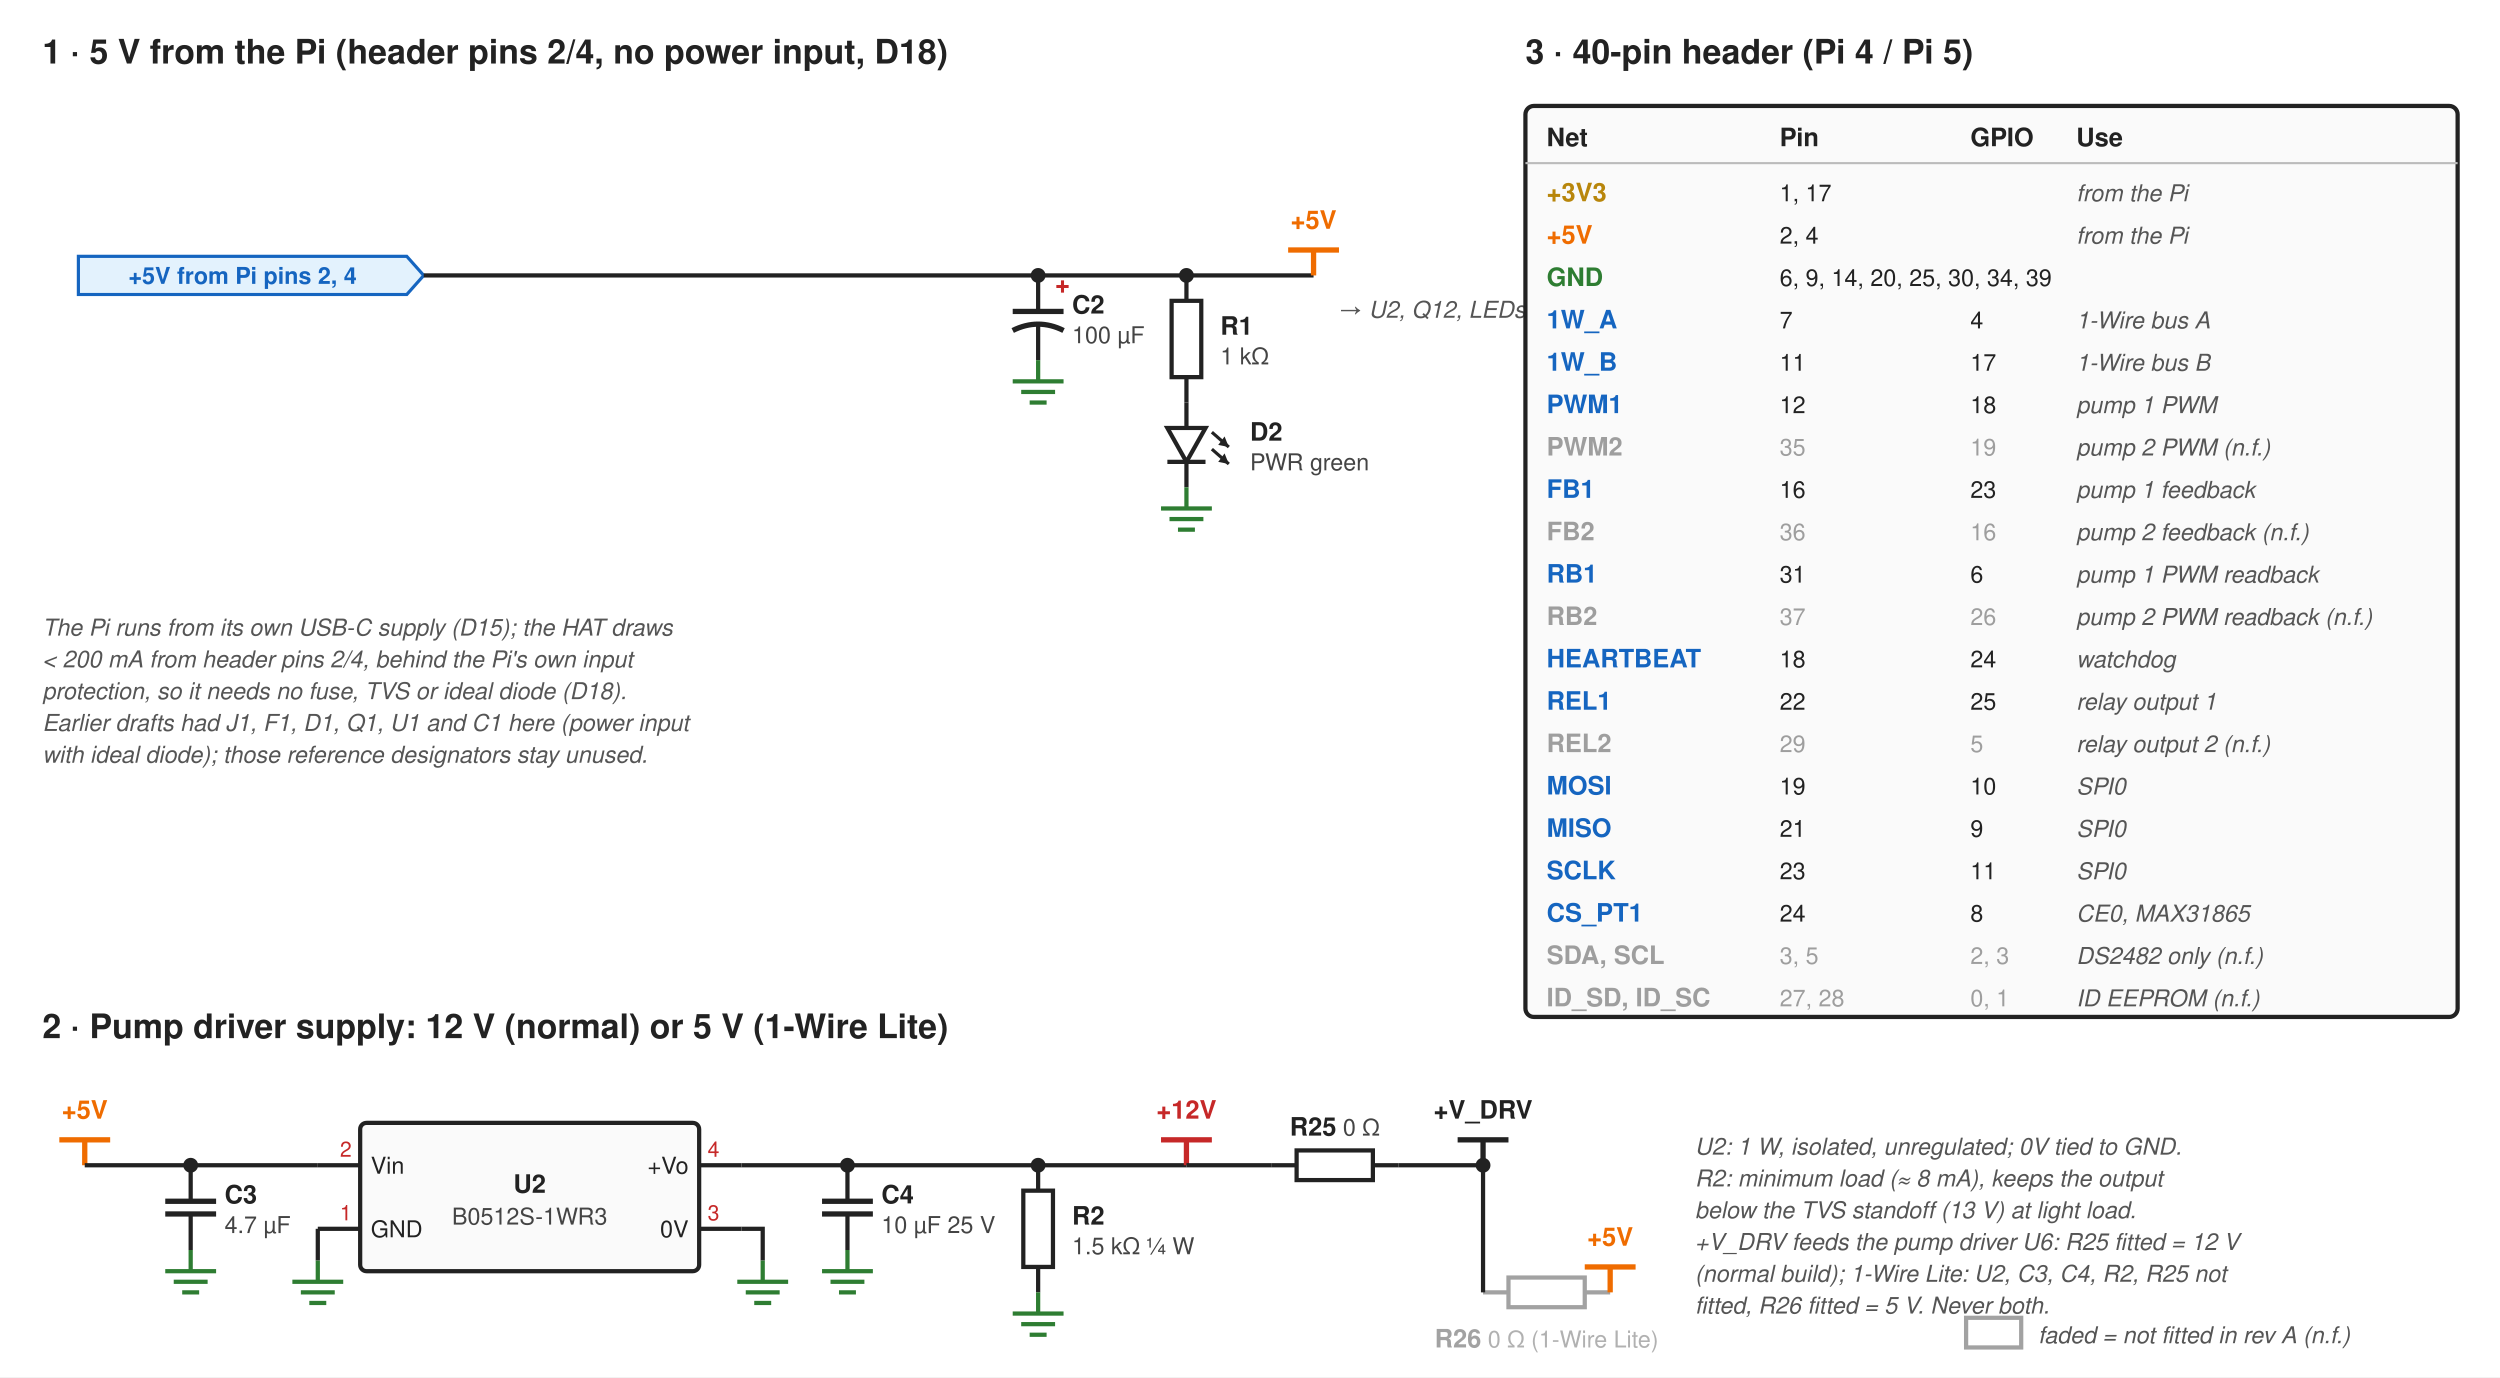
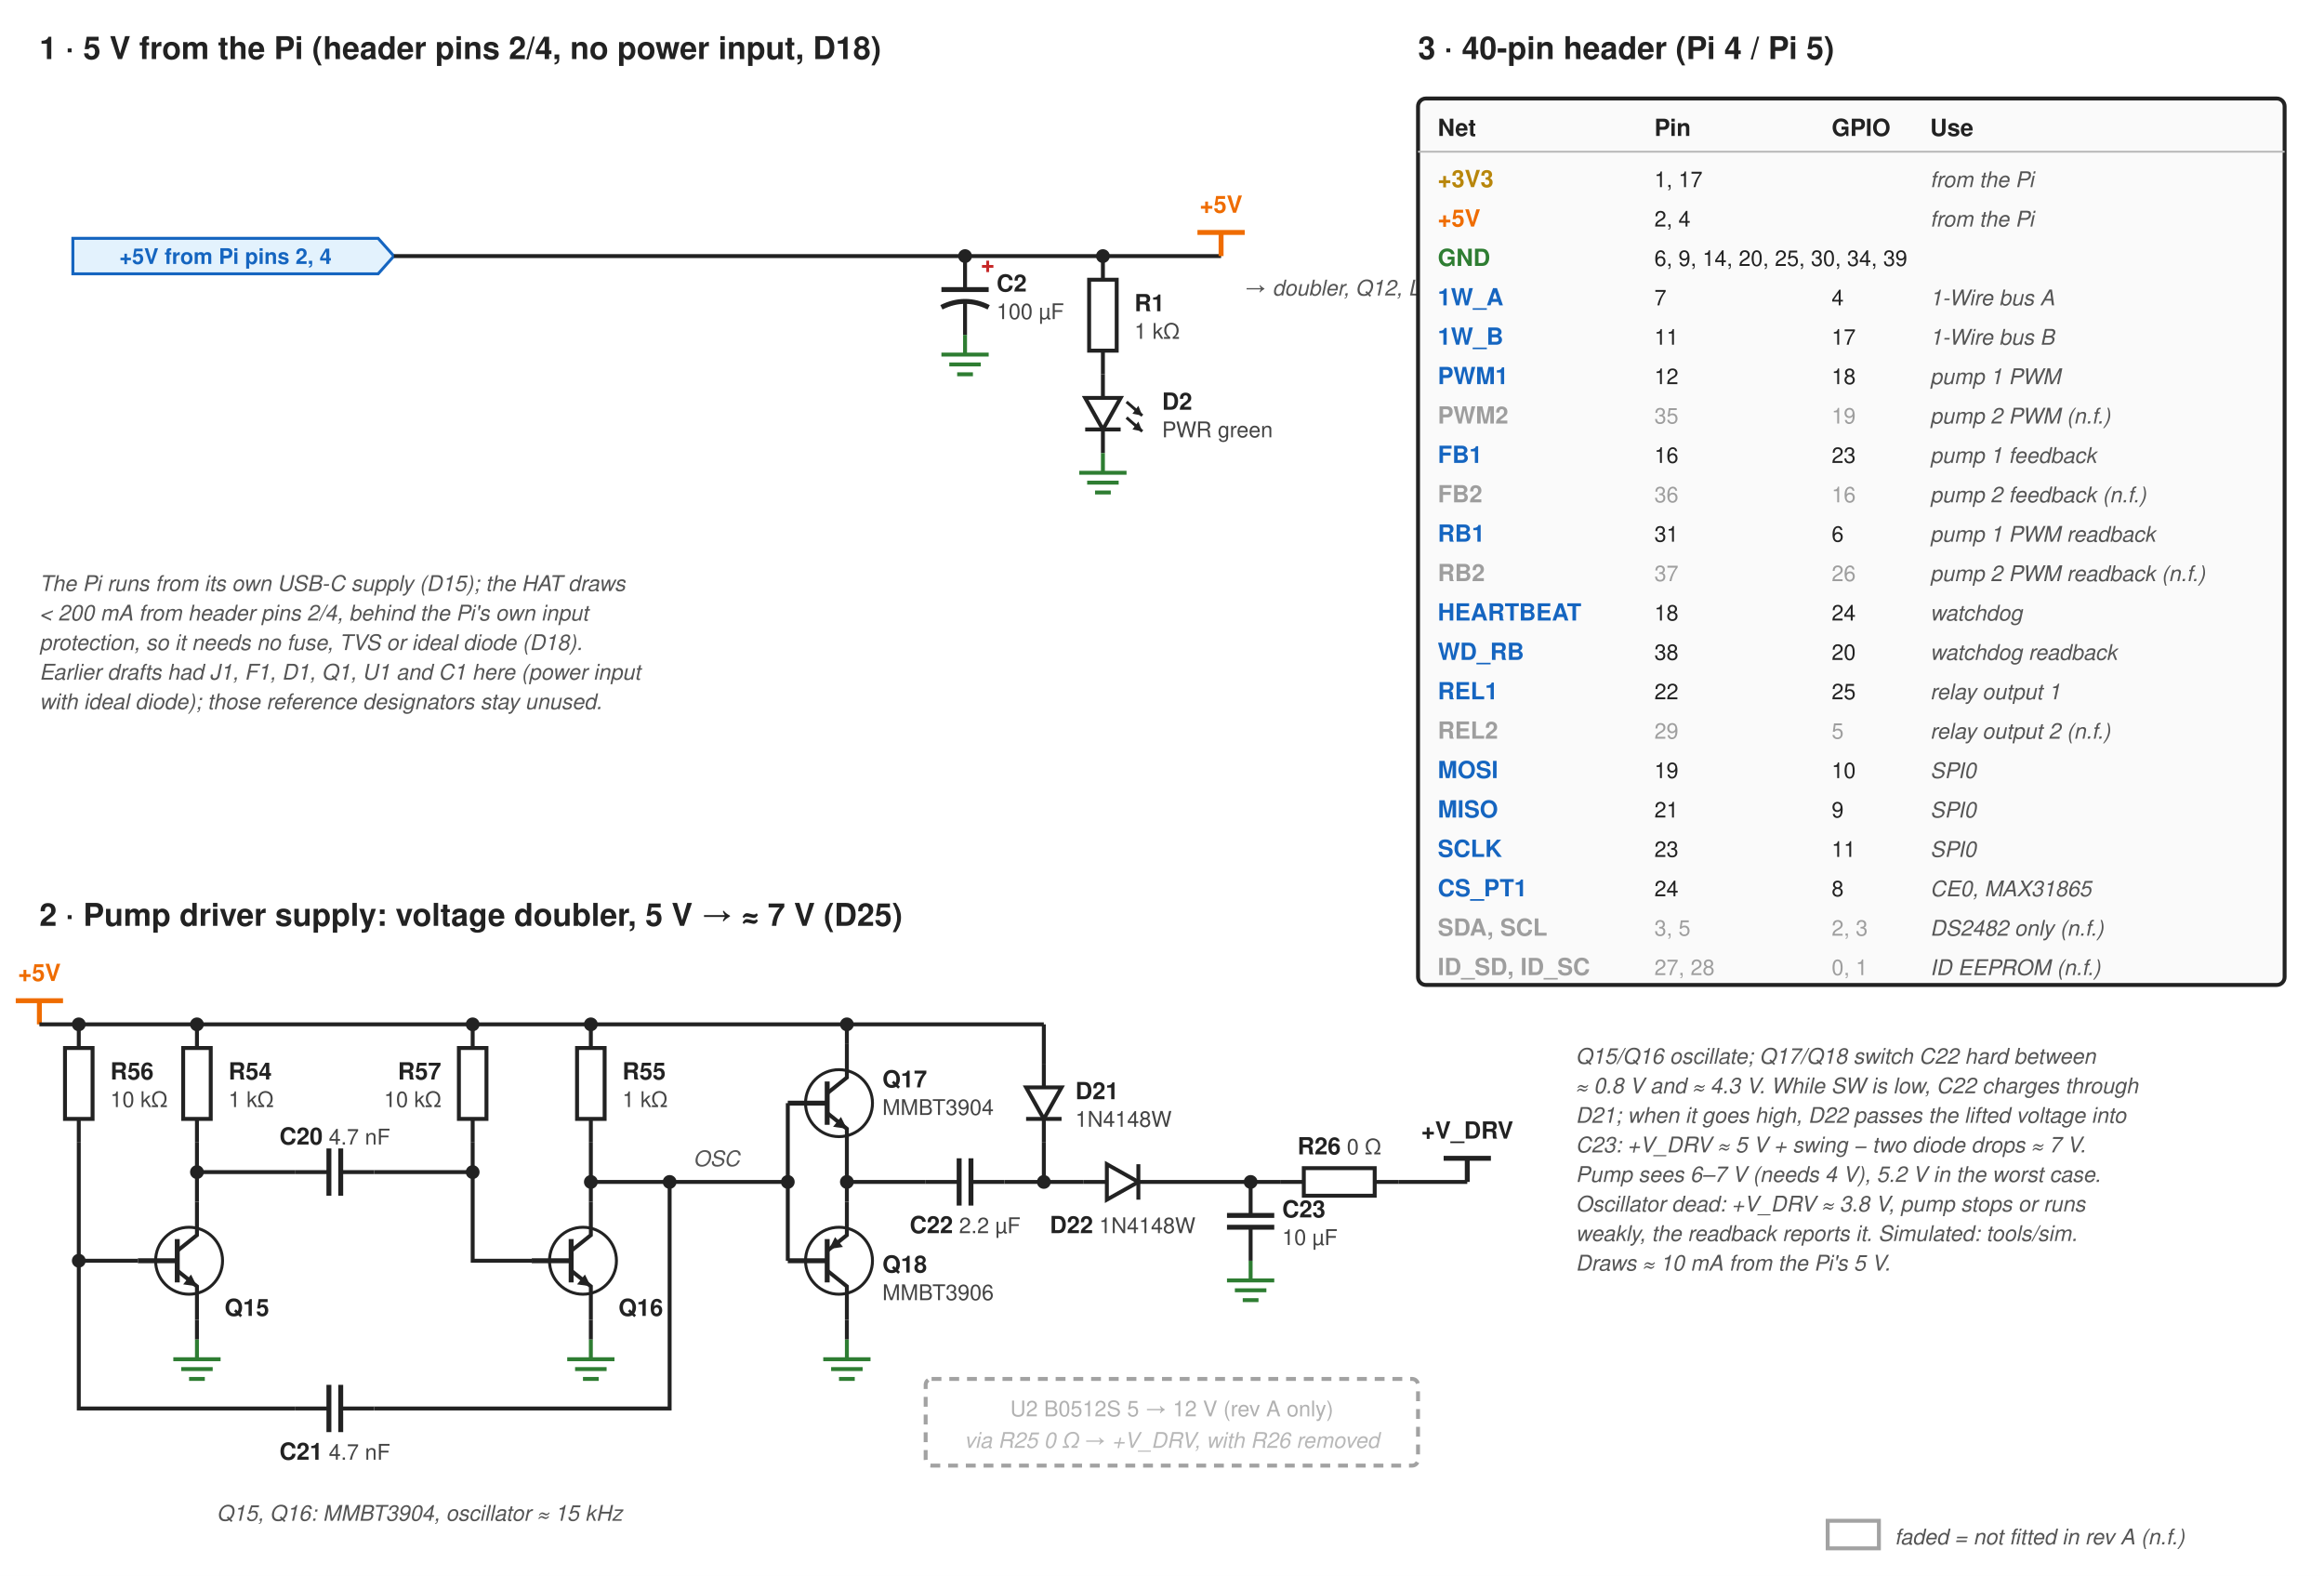
- <svg xmlns="http://www.w3.org/2000/svg" width="1180" height="650" viewBox="0 0 1180 650" font-family="Helvetica, Arial, sans-serif">
+ <svg xmlns="http://www.w3.org/2000/svg" width="1180" height="800" viewBox="0 0 1180 800" font-family="Helvetica, Arial, sans-serif">
  <style>.w{stroke:#222;stroke-width:2;fill:none}.b{stroke:#222;stroke-width:2;fill:white}.r{font-size:12px;font-weight:bold;fill:#222}.v{font-size:11px;fill:#444}.pn{font-size:11px;fill:#222}.num{font-size:10px;fill:#c62828}.n{font-size:11px;fill:#555;font-style:italic}.h{font-size:16px;font-weight:bold;fill:#222}</style>
-   <rect width="1180" height="650" fill="white" />
+   <rect width="1180" height="800" fill="white" />
  <text x="20" y="30" class="h" text-anchor="start">1 · 5 V from the Pi (header pins 2/4, no power input, D18)</text>
  <polygon points="200,130 192,121 37,121 37,139 192,139" style="fill:#e3f2fd;stroke:#1565c0;stroke-width:1.5" />
  <text x="114.5" y="134" class="pn" text-anchor="middle" style="font-weight:bold;fill:#1565c0">+5V from Pi pins 2, 4</text>
  <path class="w" d="M200 130 L620 130" />
  <circle cx="490" cy="130" r="3.5" fill="#222" />
  <g transform="translate(490 130) rotate(90)">
    <path class="w" d="M0 0 H17" />
    <path class="w" d="M23 0 H40" />
    <path class="w" d="M17 -12 V12" style="stroke-width:2.5" />
    <path class="w" d="M26 -12 Q20 0 26 12" style="stroke-width:2.5" />
    <text x="8" y="-8" style="font-size:12px;font-weight:bold;fill:#c62828" transform="rotate(-90 8 -8)">+</text>
  </g>
  <text x="506.0" y="148.0" class="r" text-anchor="start">C2</text>
  <text x="506.0" y="162.0" class="v" text-anchor="start">100 µF</text>
  <path d="M490 170 V180 M478 180 H502 M482 185 H498 M486 190 H494" style="stroke:#2e7d32;stroke-width:2;fill:none" />
  <circle cx="560" cy="130" r="3.5" fill="#222" />
  <g transform="translate(560 130) rotate(90)">
    <path class="w" d="M0 0 H12" />
    <path class="w" d="M48 0 H60" />
    <rect class="b" x="12" y="-7" width="36" height="14" />
  </g>
  <text x="576.0" y="158.0" class="r" text-anchor="start">R1</text>
  <text x="576.0" y="172.0" class="v" text-anchor="start">1 kΩ</text>
  <g transform="translate(560 190) rotate(90)">
    <path class="w" d="M0 0 H12" />
    <path class="w" d="M28 0 H40" />
    <path d="M12 -9 L28 0 L12 9 Z" style="fill:white;stroke:#222;stroke-width:2" />
    <path class="w" d="M28 -9 V9" />
    <path class="w" d="M14 -12 L21 -20" style="stroke-width:1.5" />
    <path d="M21 -20 L16 -18 L20 -15 Z" fill="#222" />
    <path class="w" d="M22 -12 L29 -20" style="stroke-width:1.5" />
    <path d="M29 -20 L24 -18 L28 -15 Z" fill="#222" />
  </g>
  <text x="590.0" y="208.0" class="r" text-anchor="start">D2</text>
  <text x="590.0" y="222.0" class="v" text-anchor="start">PWR green</text>
  <path d="M560 230 V240 M548 240 H572 M552 245 H568 M556 250 H564" style="stroke:#2e7d32;stroke-width:2;fill:none" />
  <path d="M620 130 V118 M608 118 H632" style="stroke:#ef6c00;stroke-width:2.5;fill:none" />
  <text x="620" y="108" class="r" text-anchor="middle" style="fill:#ef6c00">+5V</text>
-   <text x="632" y="150" class="n" text-anchor="start">→ U2, Q12, LEDs</text>
+   <text x="632" y="150" class="n" text-anchor="start">→ doubler, Q12, LEDs</text>
  <text x="20" y="300" class="n" text-anchor="start">The Pi runs from its own USB-C supply (D15); the HAT draws</text>
  <text x="20" y="315" class="n" text-anchor="start">&lt; 200 mA from header pins 2/4, behind the Pi's own input</text>
  <text x="20" y="330" class="n" text-anchor="start">protection, so it needs no fuse, TVS or ideal diode (D18).</text>
  <text x="20" y="345" class="n" text-anchor="start">Earlier drafts had J1, F1, D1, Q1, U1 and C1 here (power input</text>
  <text x="20" y="360" class="n" text-anchor="start">with ideal diode); those reference designators stay unused.</text>
-   <text x="20" y="490" class="h" text-anchor="start">2 · Pump driver supply: 12 V (normal) or 5 V (1-Wire Lite)</text>
-   <path d="M40 550 V538 M28 538 H52" style="stroke:#ef6c00;stroke-width:2.5;fill:none" />
-   <text x="40" y="528" class="r" text-anchor="middle" style="fill:#ef6c00">+5V</text>
-   <path class="w" d="M40 550 L150 550" />
-   <circle cx="90" cy="550" r="3.5" fill="#222" />
-   <g transform="translate(90 550) rotate(90)">
+   <text x="20" y="470" class="h" text-anchor="start">2 · Pump driver supply: voltage doubler, 5 V → ≈ 7 V (D25)</text>
+   <path d="M20 520 V508 M8 508 H32" style="stroke:#ef6c00;stroke-width:2.5;fill:none" />
+   <text x="20" y="498" class="r" text-anchor="middle" style="fill:#ef6c00">+5V</text>
+   <path class="w" d="M20 520 L530 520" />
+   <circle cx="40" cy="520" r="3.5" fill="#222" />
+   <g transform="translate(40 520) rotate(90)">
+     <path class="w" d="M0 0 H12" />
+     <path class="w" d="M48 0 H60" />
+     <rect class="b" x="12" y="-7" width="36" height="14" />
+   </g>
+   <text x="56.0" y="548.0" class="r" text-anchor="start">R56</text>
+   <text x="56.0" y="562.0" class="v" text-anchor="start">10 kΩ</text>
+   <circle cx="100" cy="520" r="3.5" fill="#222" />
+   <g transform="translate(100 520) rotate(90)">
+     <path class="w" d="M0 0 H12" />
+     <path class="w" d="M48 0 H60" />
+     <rect class="b" x="12" y="-7" width="36" height="14" />
+   </g>
+   <text x="116.0" y="548.0" class="r" text-anchor="start">R54</text>
+   <text x="116.0" y="562.0" class="v" text-anchor="start">1 kΩ</text>
+   <circle cx="240" cy="520" r="3.5" fill="#222" />
+   <g transform="translate(240 520) rotate(90)">
+     <path class="w" d="M0 0 H12" />
+     <path class="w" d="M48 0 H60" />
+     <rect class="b" x="12" y="-7" width="36" height="14" />
+   </g>
+   <text x="224.0" y="548.0" class="r" text-anchor="end">R57</text>
+   <text x="224.0" y="562.0" class="v" text-anchor="end">10 kΩ</text>
+   <circle cx="300" cy="520" r="3.5" fill="#222" />
+   <g transform="translate(300 520) rotate(90)">
+     <path class="w" d="M0 0 H12" />
+     <path class="w" d="M48 0 H60" />
+     <rect class="b" x="12" y="-7" width="36" height="14" />
+   </g>
+   <text x="316.0" y="548.0" class="r" text-anchor="start">R55</text>
+   <text x="316.0" y="562.0" class="v" text-anchor="start">1 kΩ</text>
+   <g transform="translate(100 640)">
+     <circle cx="-4" cy="0" r="17" style="fill:white;stroke:#222;stroke-width:1.5" />
+     <path class="w" d="M-30 0 H-10 M-10 -11 V11" style="stroke-width:2.5" />
+     <path class="w" d="M-10 -5 L0 -13 V-30 M-10 5 L0 13 V30" />
+     <path d="M0 13 L-7 12 L-3 7 Z" fill="#222" />
+   </g>
+   <g transform="translate(300 640)">
+     <circle cx="-4" cy="0" r="17" style="fill:white;stroke:#222;stroke-width:1.5" />
+     <path class="w" d="M-30 0 H-10 M-10 -11 V11" style="stroke-width:2.5" />
+     <path class="w" d="M-10 -5 L0 -13 V-30 M-10 5 L0 13 V30" />
+     <path d="M0 13 L-7 12 L-3 7 Z" fill="#222" />
+   </g>
+   <path class="w" d="M100 670 L100 680" />
+   <path d="M100 680 V690 M88 690 H112 M92 695 H108 M96 700 H104" style="stroke:#2e7d32;stroke-width:2;fill:none" />
+   <path class="w" d="M300 670 L300 680" />
+   <path d="M300 680 V690 M288 690 H312 M292 695 H308 M296 700 H304" style="stroke:#2e7d32;stroke-width:2;fill:none" />
+   <path class="w" d="M100 580 L100 610" />
+   <path class="w" d="M300 580 L300 610" />
+   <path class="w" d="M40 580 L40 640 L70 640" />
+   <path class="w" d="M240 580 L240 640 L270 640" />
+   <circle cx="100" cy="595" r="3.5" fill="#222" />
+   <path class="w" d="M100 595 L150 595" />
+   <g transform="translate(150 595) rotate(0)">
    <path class="w" d="M0 0 H17" />
    <path class="w" d="M23 0 H40" />
    <path class="w" d="M17 -12 V12" style="stroke-width:2.5" />
    <path class="w" d="M23 -12 V12" style="stroke-width:2.5" />
  </g>
-   <text x="106.0" y="568.0" class="r" text-anchor="start">C3</text>
-   <text x="106.0" y="582.0" class="v" text-anchor="start">4.7 µF</text>
-   <path d="M90 590 V600 M78 600 H102 M82 605 H98 M86 610 H94" style="stroke:#2e7d32;stroke-width:2;fill:none" />
-   <rect x="170" y="530" width="160" height="70" rx="3" style="fill:#fafafa;stroke:#222;stroke-width:2" />
-   <text x="250.0" y="563.0" class="r" text-anchor="middle">U2</text>
-   <text x="250.0" y="578.0" class="v" text-anchor="middle">B0512S-1WR3</text>
-   <text x="175" y="554" class="pn" text-anchor="start">Vin</text>
-   <text x="166" y="546" class="num" text-anchor="end">2</text>
-   <path class="w" d="M170 550 L150 550" />
-   <text x="175" y="584" class="pn" text-anchor="start">GND</text>
-   <text x="166" y="576" class="num" text-anchor="end">1</text>
-   <path class="w" d="M170 580 L150 580" />
-   <text x="325" y="554" class="pn" text-anchor="end">+Vo</text>
-   <text x="334" y="546" class="num" text-anchor="start">4</text>
-   <path class="w" d="M330 550 L350 550" />
-   <text x="325" y="584" class="pn" text-anchor="end">0V</text>
-   <text x="334" y="576" class="num" text-anchor="start">3</text>
-   <path class="w" d="M330 580 L350 580" />
-   <path class="w" d="M150 580 L150 595" />
-   <path d="M150 595 V605 M138 605 H162 M142 610 H158 M146 615 H154" style="stroke:#2e7d32;stroke-width:2;fill:none" />
-   <path class="w" d="M350 580 L360 580 L360 595" />
-   <path d="M360 595 V605 M348 605 H372 M352 610 H368 M356 615 H364" style="stroke:#2e7d32;stroke-width:2;fill:none" />
-   <path class="w" d="M350 550 L560 550" />
-   <circle cx="400" cy="550" r="3.5" fill="#222" />
-   <g transform="translate(400 550) rotate(90)">
+   <text x="170.0" y="581.0" class="v" text-anchor="middle">
+     <tspan class="r">C20</tspan> 4.7 nF</text>
+   <path class="w" d="M190 595 L240 595" />
+   <circle cx="240" cy="595" r="3.5" fill="#222" />
+   <circle cx="40" cy="640" r="3.5" fill="#222" />
+   <path class="w" d="M40 640 L40 715 L150 715" />
+   <g transform="translate(150 715) rotate(0)">
    <path class="w" d="M0 0 H17" />
    <path class="w" d="M23 0 H40" />
    <path class="w" d="M17 -12 V12" style="stroke-width:2.5" />
    <path class="w" d="M23 -12 V12" style="stroke-width:2.5" />
  </g>
-   <text x="416.0" y="568.0" class="r" text-anchor="start">C4</text>
-   <text x="416.0" y="582.0" class="v" text-anchor="start">10 µF 25 V</text>
-   <path d="M400 590 V600 M388 600 H412 M392 605 H408 M396 610 H404" style="stroke:#2e7d32;stroke-width:2;fill:none" />
-   <circle cx="490" cy="550" r="3.5" fill="#222" />
-   <g transform="translate(490 550) rotate(90)">
-     <path class="w" d="M0 0 H12" />
-     <path class="w" d="M48 0 H60" />
-     <rect class="b" x="12" y="-7" width="36" height="14" />
-   </g>
-   <text x="506.0" y="578.0" class="r" text-anchor="start">R2</text>
-   <text x="506.0" y="592.0" class="v" text-anchor="start">1.5 kΩ ¼ W</text>
-   <path d="M490 610 V620 M478 620 H502 M482 625 H498 M486 630 H494" style="stroke:#2e7d32;stroke-width:2;fill:none" />
-   <path d="M560 550 V538 M548 538 H572" style="stroke:#c62828;stroke-width:2.5;fill:none" />
-   <text x="560" y="528" class="r" text-anchor="middle" style="fill:#c62828">+12V</text>
-   <path class="w" d="M560 550 L600 550" />
-   <g transform="translate(600 550) rotate(0)">
-     <path class="w" d="M0 0 H12" />
-     <path class="w" d="M48 0 H60" />
-     <rect class="b" x="12" y="-7" width="36" height="14" />
-   </g>
-   <text x="630.0" y="536.0" class="v" text-anchor="middle">
-     <tspan class="r">R25</tspan> 0 Ω</text>
-   <path class="w" d="M660 550 L700 550" />
-   <circle cx="700" cy="550" r="3.5" fill="#222" />
-   <path d="M700 550 V538 M688 538 H712" style="stroke:#222;stroke-width:2.5;fill:none" />
-   <text x="700" y="528" class="r" text-anchor="middle" style="fill:#222">+V_DRV</text>
-   <path class="w" d="M700 550 L700 610" />
+   <text x="170.0" y="741.0" class="v" text-anchor="middle">
+     <tspan class="r">C21</tspan> 4.7 nF</text>
+   <path class="w" d="M190 715 L340 715 L340 600 L300 600" />
+   <circle cx="300" cy="600" r="3.5" fill="#222" />
+   <circle cx="340" cy="600" r="3.5" fill="#222" />
+   <text x="114" y="668" class="r" text-anchor="start">Q15</text>
+   <text x="314" y="668" class="r" text-anchor="start">Q16</text>
+   <text x="110" y="772" class="n" text-anchor="start">Q15, Q16: MMBT3904, oscillator ≈ 15 kHz</text>
+   <path class="w" d="M340 600 L400 600" />
+   <circle cx="400" cy="600" r="3.5" fill="#222" />
+   <text x="352" y="592" class="n" text-anchor="start">OSC</text>
+   <g transform="translate(430 560)">
+     <circle cx="-4" cy="0" r="17" style="fill:white;stroke:#222;stroke-width:1.5" />
+     <path class="w" d="M-30 0 H-10 M-10 -11 V11" style="stroke-width:2.5" />
+     <path class="w" d="M-10 -5 L0 -13 V-30 M-10 5 L0 13 V30" />
+     <path d="M0 13 L-7 12 L-3 7 Z" fill="#222" />
+   </g>
+   <g transform="translate(430 640)">
+     <circle cx="-4" cy="0" r="17" style="fill:white;stroke:#222;stroke-width:1.5" />
+     <path class="w" d="M-30 0 H-10 M-10 -11 V11" style="stroke-width:2.5" />
+     <path class="w" d="M-10 -5 L0 -13 V-30 M-10 5 L0 13 V30" />
+     <path d="M-9 -6 L-2 -7 L-6 -12 Z" fill="#222" />
+   </g>
+   <path class="w" d="M400 560 L400 640" />
+   <path class="w" d="M430 530 L430 520" />
+   <circle cx="430" cy="520" r="3.5" fill="#222" />
+   <path class="w" d="M430 590 L430 610" />
+   <circle cx="430" cy="600" r="3.5" fill="#222" />
+   <path class="w" d="M430 670 L430 680" />
+   <path d="M430 680 V690 M418 690 H442 M422 695 H438 M426 700 H434" style="stroke:#2e7d32;stroke-width:2;fill:none" />
+   <text x="448" y="552" class="r" text-anchor="start">Q17</text>
+   <text x="448" y="566" class="v" text-anchor="start">MMBT3904</text>
+   <text x="448" y="646" class="r" text-anchor="start">Q18</text>
+   <text x="448" y="660" class="v" text-anchor="start">MMBT3906</text>
+   <path class="w" d="M430 600 L470 600" />
+   <g transform="translate(470 600) rotate(0)">
+     <path class="w" d="M0 0 H17" />
+     <path class="w" d="M23 0 H40" />
+     <path class="w" d="M17 -12 V12" style="stroke-width:2.5" />
+     <path class="w" d="M23 -12 V12" style="stroke-width:2.5" />
+   </g>
+   <text x="490.0" y="626.0" class="v" text-anchor="middle">
+     <tspan class="r">C22</tspan> 2.2 µF</text>
+   <path class="w" d="M510 600 L550 600" />
+   <circle cx="530" cy="600" r="3.5" fill="#222" />
+   <path class="w" d="M530 520 L530 540" />
+   <g transform="translate(530 540) rotate(90)">
+     <path class="w" d="M0 0 H12" />
+     <path class="w" d="M28 0 H40" />
+     <path d="M12 -9 L28 0 L12 9 Z" style="fill:white;stroke:#222;stroke-width:2" />
+     <path class="w" d="M28 -9 V9" />
+   </g>
+   <text x="546.0" y="558.0" class="r" text-anchor="start">D21</text>
+   <text x="546.0" y="572.0" class="v" text-anchor="start">1N4148W</text>
+   <path class="w" d="M530 580 L530 600" />
+   <g transform="translate(550 600) rotate(0)">
+     <path class="w" d="M0 0 H12" />
+     <path class="w" d="M28 0 H40" />
+     <path d="M12 -9 L28 0 L12 9 Z" style="fill:white;stroke:#222;stroke-width:2" />
+     <path class="w" d="M28 -9 V9" />
+   </g>
+   <text x="570.0" y="626.0" class="v" text-anchor="middle">
+     <tspan class="r">D22</tspan> 1N4148W</text>
+   <path class="w" d="M590 600 L650 600" />
+   <circle cx="635" cy="600" r="3.5" fill="#222" />
+   <g transform="translate(635 600) rotate(90)">
+     <path class="w" d="M0 0 H17" />
+     <path class="w" d="M23 0 H40" />
+     <path class="w" d="M17 -12 V12" style="stroke-width:2.5" />
+     <path class="w" d="M23 -12 V12" style="stroke-width:2.5" />
+   </g>
+   <text x="651.0" y="618.0" class="r" text-anchor="start">C23</text>
+   <text x="651.0" y="632.0" class="v" text-anchor="start">10 µF</text>
+   <path d="M635 640 V650 M623 650 H647 M627 655 H643 M631 660 H639" style="stroke:#2e7d32;stroke-width:2;fill:none" />
+   <g transform="translate(650 600) rotate(0)">
+     <path class="w" d="M0 0 H12" />
+     <path class="w" d="M48 0 H60" />
+     <rect class="b" x="12" y="-7" width="36" height="14" />
+   </g>
+   <text x="680.0" y="586.0" class="v" text-anchor="middle">
+     <tspan class="r">R26</tspan> 0 Ω</text>
+   <path class="w" d="M710 600 L745 600" />
+   <path d="M745 600 V588 M733 588 H757" style="stroke:#222;stroke-width:2.5;fill:none" />
+   <text x="745" y="578" class="r" text-anchor="middle" style="fill:#222">+V_DRV</text>
  <g opacity="0.42">
-     <g transform="translate(700 610) rotate(0)">
-       <path class="w" d="M0 0 H12" />
-       <path class="w" d="M48 0 H60" />
-       <rect class="b" x="12" y="-7" width="36" height="14" />
-     </g>
-     <text x="730.0" y="636.0" class="v" text-anchor="middle">
-       <tspan class="r">R26</tspan> 0 Ω (1-Wire Lite)</text>
-   </g>
-   <path d="M760 610 V598 M748 598 H772" style="stroke:#ef6c00;stroke-width:2.5;fill:none" />
-   <text x="760" y="588" class="r" text-anchor="middle" style="fill:#ef6c00">+5V</text>
-   <text x="800" y="545" class="n" text-anchor="start">U2: 1 W, isolated, unregulated; 0V tied to GND.</text>
-   <text x="800" y="560" class="n" text-anchor="start">R2: minimum load (≈ 8 mA), keeps the output</text>
-   <text x="800" y="575" class="n" text-anchor="start">below the TVS standoff (13 V) at light load.</text>
-   <text x="800" y="590" class="n" text-anchor="start">+V_DRV feeds the pump driver U6: R25 fitted = 12 V</text>
-   <text x="800" y="605" class="n" text-anchor="start">(normal build); 1-Wire Lite: U2, C3, C4, R2, R25 not</text>
-   <text x="800" y="620" class="n" text-anchor="start">fitted, R26 fitted = 5 V. Never both.</text>
+     <rect x="470" y="700" width="250" height="44" rx="3" style="fill:white;stroke:#222;stroke-width:2;stroke-dasharray:5 4" />
+     <text x="595" y="719" class="v" text-anchor="middle">U2 B0512S 5 → 12 V (rev A only)</text>
+     <text x="595" y="735" class="n" text-anchor="middle">via R25 0 Ω → +V_DRV, with R26 removed</text>
+   </g>
+   <text x="800" y="540" class="n" text-anchor="start">Q15/Q16 oscillate; Q17/Q18 switch C22 hard between</text>
+   <text x="800" y="555" class="n" text-anchor="start">≈ 0.8 V and ≈ 4.3 V. While SW is low, C22 charges through</text>
+   <text x="800" y="570" class="n" text-anchor="start">D21; when it goes high, D22 passes the lifted voltage into</text>
+   <text x="800" y="585" class="n" text-anchor="start">C23: +V_DRV ≈ 5 V + swing − two diode drops ≈ 7 V.</text>
+   <text x="800" y="600" class="n" text-anchor="start">Pump sees 6–7 V (needs 4 V), 5.2 V in the worst case.</text>
+   <text x="800" y="615" class="n" text-anchor="start">Oscillator dead: +V_DRV ≈ 3.8 V, pump stops or runs</text>
+   <text x="800" y="630" class="n" text-anchor="start">weakly, the readback reports it. Simulated: tools/sim.</text>
+   <text x="800" y="645" class="n" text-anchor="start">Draws ≈ 10 mA from the Pi's 5 V.</text>
  <text x="720" y="30" class="h" text-anchor="start">3 · 40-pin header (Pi 4 / Pi 5)</text>
-   <rect x="720" y="50" width="440" height="430" rx="4" style="fill:#fafafa;stroke:#222;stroke-width:2" />
+   <rect x="720" y="50" width="440" height="450" rx="4" style="fill:#fafafa;stroke:#222;stroke-width:2" />
  <text x="730" y="69" class="r" text-anchor="start">Net</text>
  <text x="840" y="69" class="r" text-anchor="start">Pin</text>
  <text x="930" y="69" class="r" text-anchor="start">GPIO</text>
  <text x="980" y="69" class="r" text-anchor="start">Use</text>
  <path d="M720 77 H1160" style="stroke:#bbb" />
  <text x="730" y="95" class="r" text-anchor="start" style="fill:#b8860b">+3V3</text>
  <text x="840" y="95" class="pn" text-anchor="start">1, 17</text>
  <text x="930" y="95" class="pn" text-anchor="start" />
  <text x="980" y="95" class="n" text-anchor="start">from the Pi</text>
  <text x="730" y="115" class="r" text-anchor="start" style="fill:#ef6c00">+5V</text>
  <text x="840" y="115" class="pn" text-anchor="start">2, 4</text>
  <text x="930" y="115" class="pn" text-anchor="start" />
  <text x="980" y="115" class="n" text-anchor="start">from the Pi</text>
  <text x="730" y="135" class="r" text-anchor="start" style="fill:#2e7d32">GND</text>
  <text x="840" y="135" class="pn" text-anchor="start">6, 9, 14, 20, 25, 30, 34, 39</text>
  <text x="930" y="135" class="pn" text-anchor="start" />
  <text x="980" y="135" class="n" text-anchor="start" />
  <text x="730" y="155" class="r" text-anchor="start" style="fill:#1565c0">1W_A</text>
  <text x="840" y="155" class="pn" text-anchor="start">7</text>
  <text x="930" y="155" class="pn" text-anchor="start">4</text>
  <text x="980" y="155" class="n" text-anchor="start">1-Wire bus A</text>
  <text x="730" y="175" class="r" text-anchor="start" style="fill:#1565c0">1W_B</text>
  <text x="840" y="175" class="pn" text-anchor="start">11</text>
  <text x="930" y="175" class="pn" text-anchor="start">17</text>
  <text x="980" y="175" class="n" text-anchor="start">1-Wire bus B</text>
  <text x="730" y="195" class="r" text-anchor="start" style="fill:#1565c0">PWM1</text>
  <text x="840" y="195" class="pn" text-anchor="start">12</text>
  <text x="930" y="195" class="pn" text-anchor="start">18</text>
  <text x="980" y="195" class="n" text-anchor="start">pump 1 PWM</text>
  <text x="730" y="215" class="r" text-anchor="start" style="fill:#9e9e9e">PWM2</text>
  <text x="840" y="215" class="pn" text-anchor="start" style="fill:#9e9e9e">35</text>
  <text x="930" y="215" class="pn" text-anchor="start" style="fill:#9e9e9e">19</text>
  <text x="980" y="215" class="n" text-anchor="start">pump 2 PWM (n.f.)</text>
  <text x="730" y="235" class="r" text-anchor="start" style="fill:#1565c0">FB1</text>
  <text x="840" y="235" class="pn" text-anchor="start">16</text>
  <text x="930" y="235" class="pn" text-anchor="start">23</text>
  <text x="980" y="235" class="n" text-anchor="start">pump 1 feedback</text>
  <text x="730" y="255" class="r" text-anchor="start" style="fill:#9e9e9e">FB2</text>
  <text x="840" y="255" class="pn" text-anchor="start" style="fill:#9e9e9e">36</text>
  <text x="930" y="255" class="pn" text-anchor="start" style="fill:#9e9e9e">16</text>
  <text x="980" y="255" class="n" text-anchor="start">pump 2 feedback (n.f.)</text>
  <text x="730" y="275" class="r" text-anchor="start" style="fill:#1565c0">RB1</text>
  <text x="840" y="275" class="pn" text-anchor="start">31</text>
  <text x="930" y="275" class="pn" text-anchor="start">6</text>
  <text x="980" y="275" class="n" text-anchor="start">pump 1 PWM readback</text>
  <text x="730" y="295" class="r" text-anchor="start" style="fill:#9e9e9e">RB2</text>
  <text x="840" y="295" class="pn" text-anchor="start" style="fill:#9e9e9e">37</text>
  <text x="930" y="295" class="pn" text-anchor="start" style="fill:#9e9e9e">26</text>
  <text x="980" y="295" class="n" text-anchor="start">pump 2 PWM readback (n.f.)</text>
  <text x="730" y="315" class="r" text-anchor="start" style="fill:#1565c0">HEARTBEAT</text>
  <text x="840" y="315" class="pn" text-anchor="start">18</text>
  <text x="930" y="315" class="pn" text-anchor="start">24</text>
  <text x="980" y="315" class="n" text-anchor="start">watchdog</text>
-   <text x="730" y="335" class="r" text-anchor="start" style="fill:#1565c0">REL1</text>
-   <text x="840" y="335" class="pn" text-anchor="start">22</text>
-   <text x="930" y="335" class="pn" text-anchor="start">25</text>
-   <text x="980" y="335" class="n" text-anchor="start">relay output 1</text>
-   <text x="730" y="355" class="r" text-anchor="start" style="fill:#9e9e9e">REL2</text>
-   <text x="840" y="355" class="pn" text-anchor="start" style="fill:#9e9e9e">29</text>
-   <text x="930" y="355" class="pn" text-anchor="start" style="fill:#9e9e9e">5</text>
-   <text x="980" y="355" class="n" text-anchor="start">relay output 2 (n.f.)</text>
-   <text x="730" y="375" class="r" text-anchor="start" style="fill:#1565c0">MOSI</text>
-   <text x="840" y="375" class="pn" text-anchor="start">19</text>
-   <text x="930" y="375" class="pn" text-anchor="start">10</text>
-   <text x="980" y="375" class="n" text-anchor="start">SPI0</text>
-   <text x="730" y="395" class="r" text-anchor="start" style="fill:#1565c0">MISO</text>
-   <text x="840" y="395" class="pn" text-anchor="start">21</text>
-   <text x="930" y="395" class="pn" text-anchor="start">9</text>
+   <text x="730" y="335" class="r" text-anchor="start" style="fill:#1565c0">WD_RB</text>
+   <text x="840" y="335" class="pn" text-anchor="start">38</text>
+   <text x="930" y="335" class="pn" text-anchor="start">20</text>
+   <text x="980" y="335" class="n" text-anchor="start">watchdog readback</text>
+   <text x="730" y="355" class="r" text-anchor="start" style="fill:#1565c0">REL1</text>
+   <text x="840" y="355" class="pn" text-anchor="start">22</text>
+   <text x="930" y="355" class="pn" text-anchor="start">25</text>
+   <text x="980" y="355" class="n" text-anchor="start">relay output 1</text>
+   <text x="730" y="375" class="r" text-anchor="start" style="fill:#9e9e9e">REL2</text>
+   <text x="840" y="375" class="pn" text-anchor="start" style="fill:#9e9e9e">29</text>
+   <text x="930" y="375" class="pn" text-anchor="start" style="fill:#9e9e9e">5</text>
+   <text x="980" y="375" class="n" text-anchor="start">relay output 2 (n.f.)</text>
+   <text x="730" y="395" class="r" text-anchor="start" style="fill:#1565c0">MOSI</text>
+   <text x="840" y="395" class="pn" text-anchor="start">19</text>
+   <text x="930" y="395" class="pn" text-anchor="start">10</text>
  <text x="980" y="395" class="n" text-anchor="start">SPI0</text>
-   <text x="730" y="415" class="r" text-anchor="start" style="fill:#1565c0">SCLK</text>
-   <text x="840" y="415" class="pn" text-anchor="start">23</text>
-   <text x="930" y="415" class="pn" text-anchor="start">11</text>
+   <text x="730" y="415" class="r" text-anchor="start" style="fill:#1565c0">MISO</text>
+   <text x="840" y="415" class="pn" text-anchor="start">21</text>
+   <text x="930" y="415" class="pn" text-anchor="start">9</text>
  <text x="980" y="415" class="n" text-anchor="start">SPI0</text>
-   <text x="730" y="435" class="r" text-anchor="start" style="fill:#1565c0">CS_PT1</text>
-   <text x="840" y="435" class="pn" text-anchor="start">24</text>
-   <text x="930" y="435" class="pn" text-anchor="start">8</text>
-   <text x="980" y="435" class="n" text-anchor="start">CE0, MAX31865</text>
-   <text x="730" y="455" class="r" text-anchor="start" style="fill:#9e9e9e">SDA, SCL</text>
-   <text x="840" y="455" class="pn" text-anchor="start" style="fill:#9e9e9e">3, 5</text>
-   <text x="930" y="455" class="pn" text-anchor="start" style="fill:#9e9e9e">2, 3</text>
-   <text x="980" y="455" class="n" text-anchor="start">DS2482 only (n.f.)</text>
-   <text x="730" y="475" class="r" text-anchor="start" style="fill:#9e9e9e">ID_SD, ID_SC</text>
-   <text x="840" y="475" class="pn" text-anchor="start" style="fill:#9e9e9e">27, 28</text>
-   <text x="930" y="475" class="pn" text-anchor="start" style="fill:#9e9e9e">0, 1</text>
-   <text x="980" y="475" class="n" text-anchor="start">ID EEPROM (n.f.)</text>
+   <text x="730" y="435" class="r" text-anchor="start" style="fill:#1565c0">SCLK</text>
+   <text x="840" y="435" class="pn" text-anchor="start">23</text>
+   <text x="930" y="435" class="pn" text-anchor="start">11</text>
+   <text x="980" y="435" class="n" text-anchor="start">SPI0</text>
+   <text x="730" y="455" class="r" text-anchor="start" style="fill:#1565c0">CS_PT1</text>
+   <text x="840" y="455" class="pn" text-anchor="start">24</text>
+   <text x="930" y="455" class="pn" text-anchor="start">8</text>
+   <text x="980" y="455" class="n" text-anchor="start">CE0, MAX31865</text>
+   <text x="730" y="475" class="r" text-anchor="start" style="fill:#9e9e9e">SDA, SCL</text>
+   <text x="840" y="475" class="pn" text-anchor="start" style="fill:#9e9e9e">3, 5</text>
+   <text x="930" y="475" class="pn" text-anchor="start" style="fill:#9e9e9e">2, 3</text>
+   <text x="980" y="475" class="n" text-anchor="start">DS2482 only (n.f.)</text>
+   <text x="730" y="495" class="r" text-anchor="start" style="fill:#9e9e9e">ID_SD, ID_SC</text>
+   <text x="840" y="495" class="pn" text-anchor="start" style="fill:#9e9e9e">27, 28</text>
+   <text x="930" y="495" class="pn" text-anchor="start" style="fill:#9e9e9e">0, 1</text>
+   <text x="980" y="495" class="n" text-anchor="start">ID EEPROM (n.f.)</text>
  <g opacity="0.42">
-     <rect x="928" y="622" width="26" height="14" style="fill:white;stroke:#222;stroke-width:2" />
-   </g>
-   <text x="962" y="634" class="n" text-anchor="start">faded = not fitted in rev A (n.f.)</text>
+     <rect x="928" y="772" width="26" height="14" style="fill:white;stroke:#222;stroke-width:2" />
+   </g>
+   <text x="962" y="784" class="n" text-anchor="start">faded = not fitted in rev A (n.f.)</text>
</svg>
